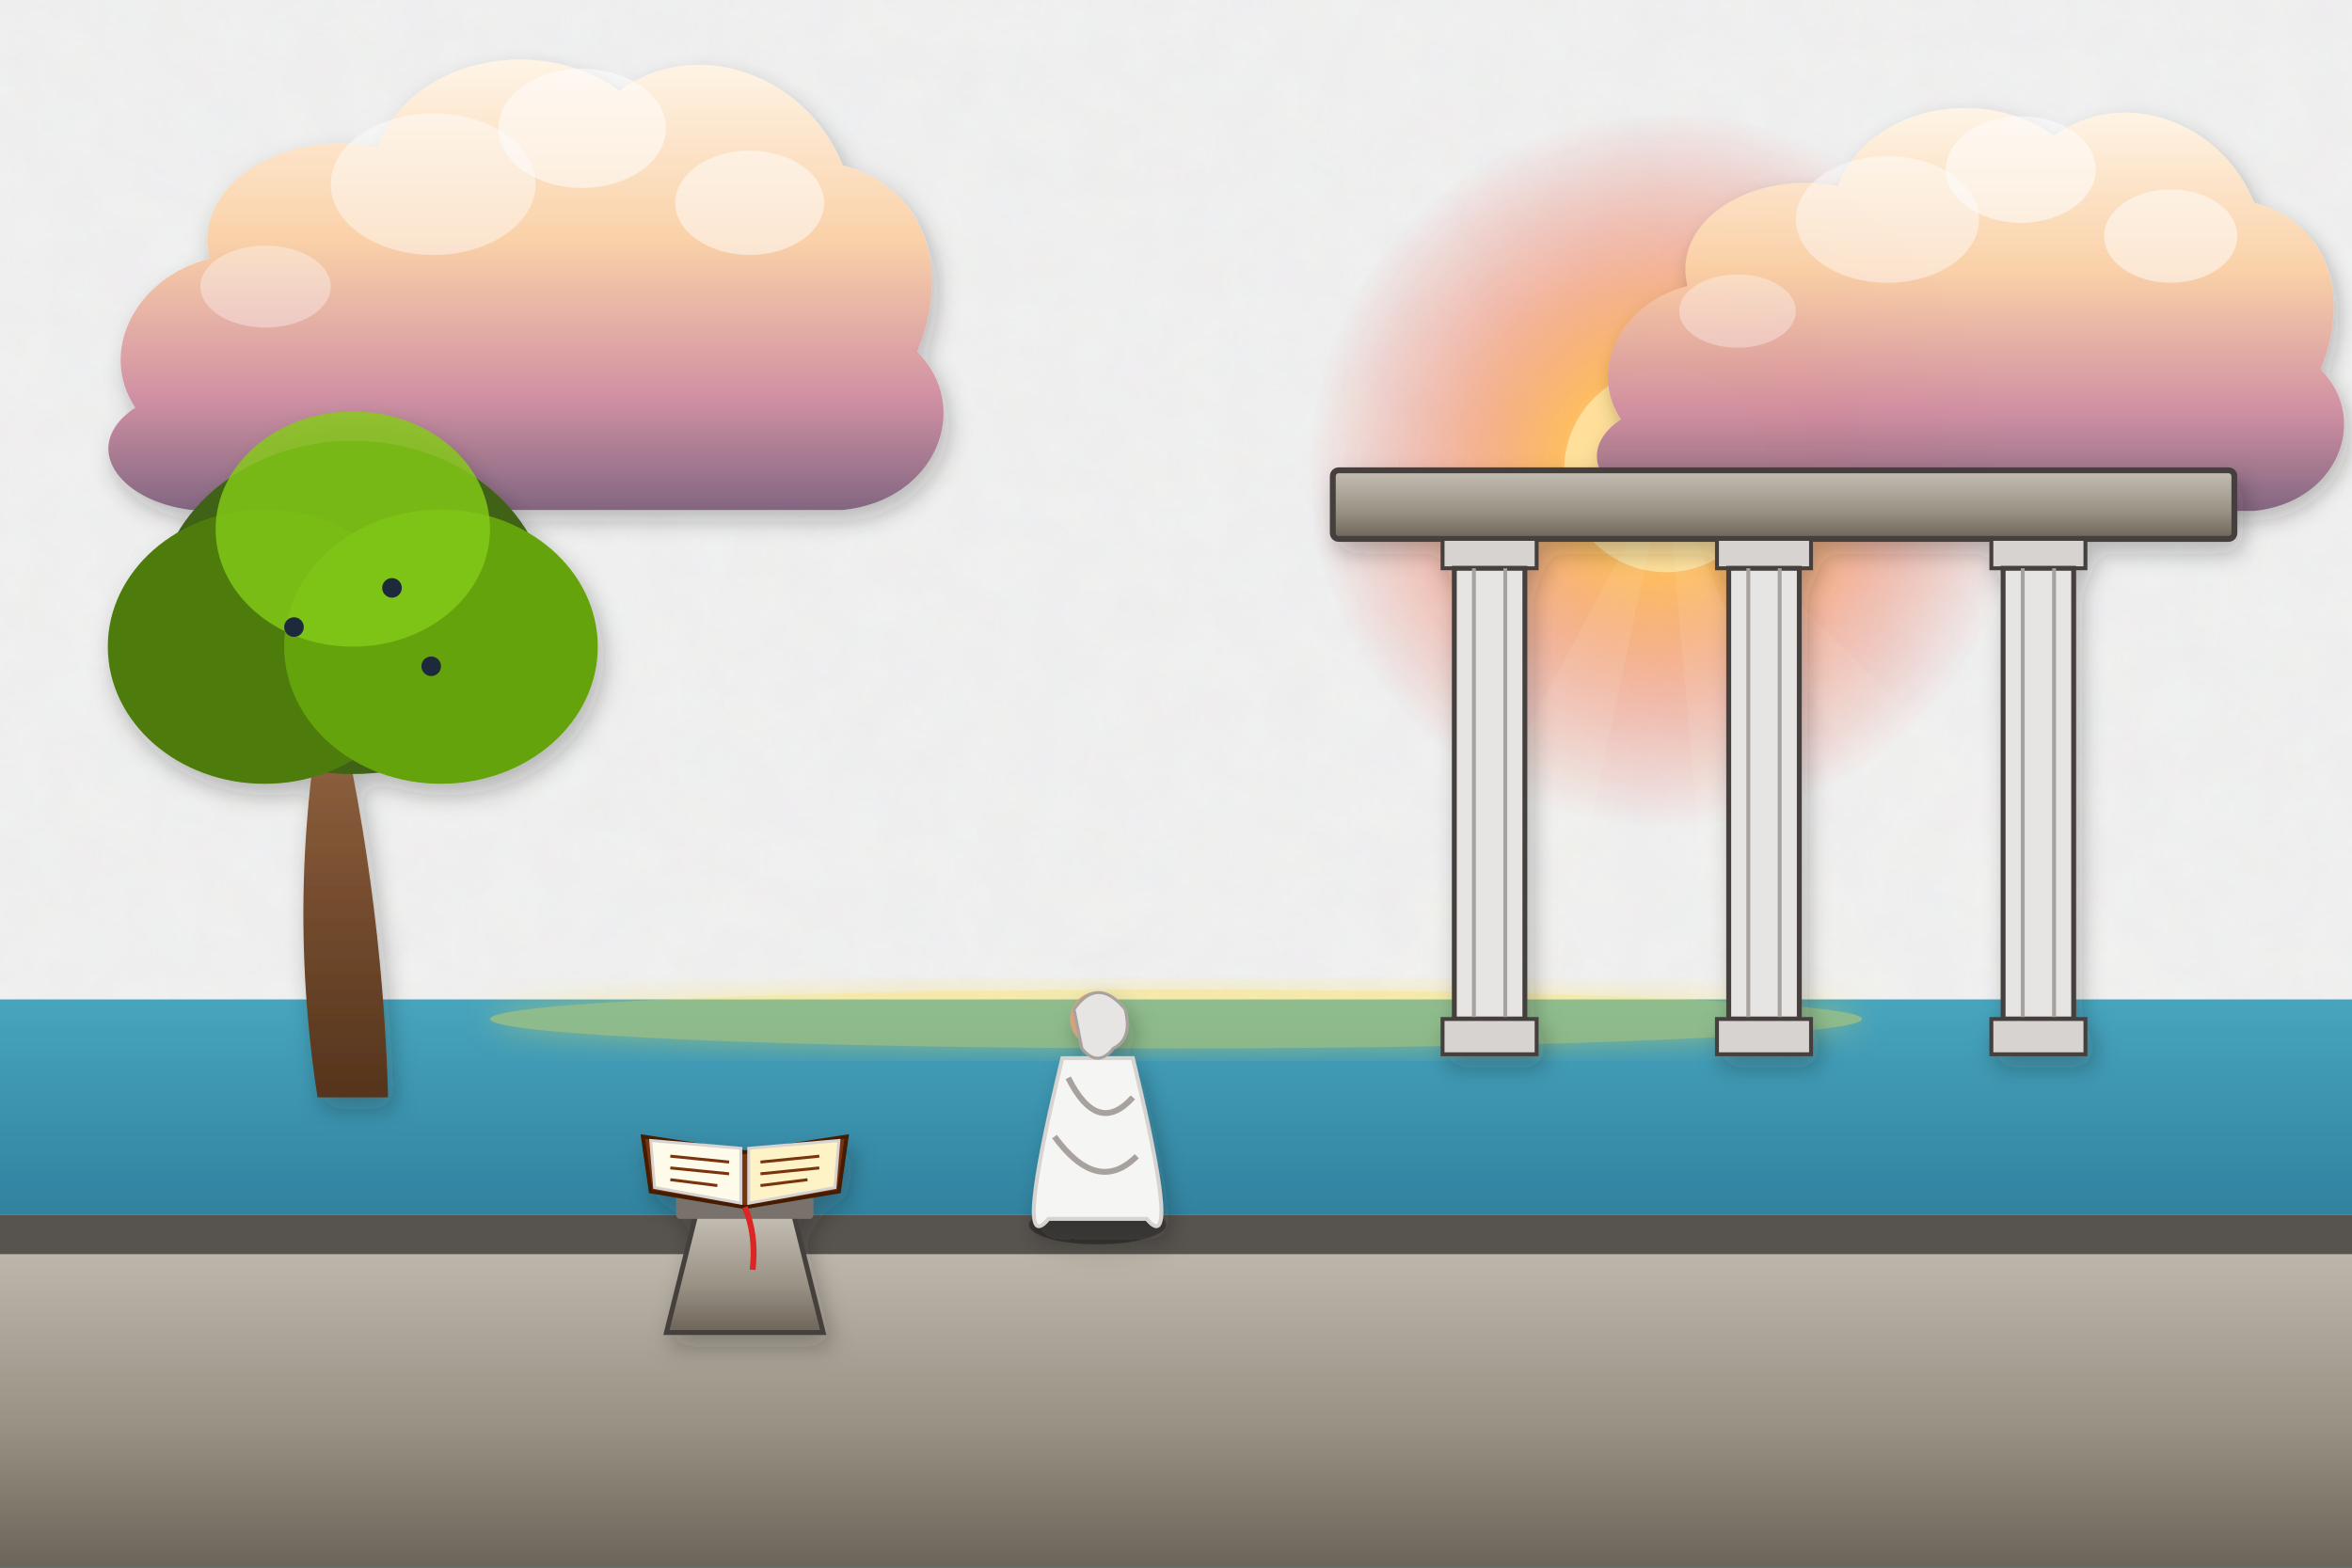
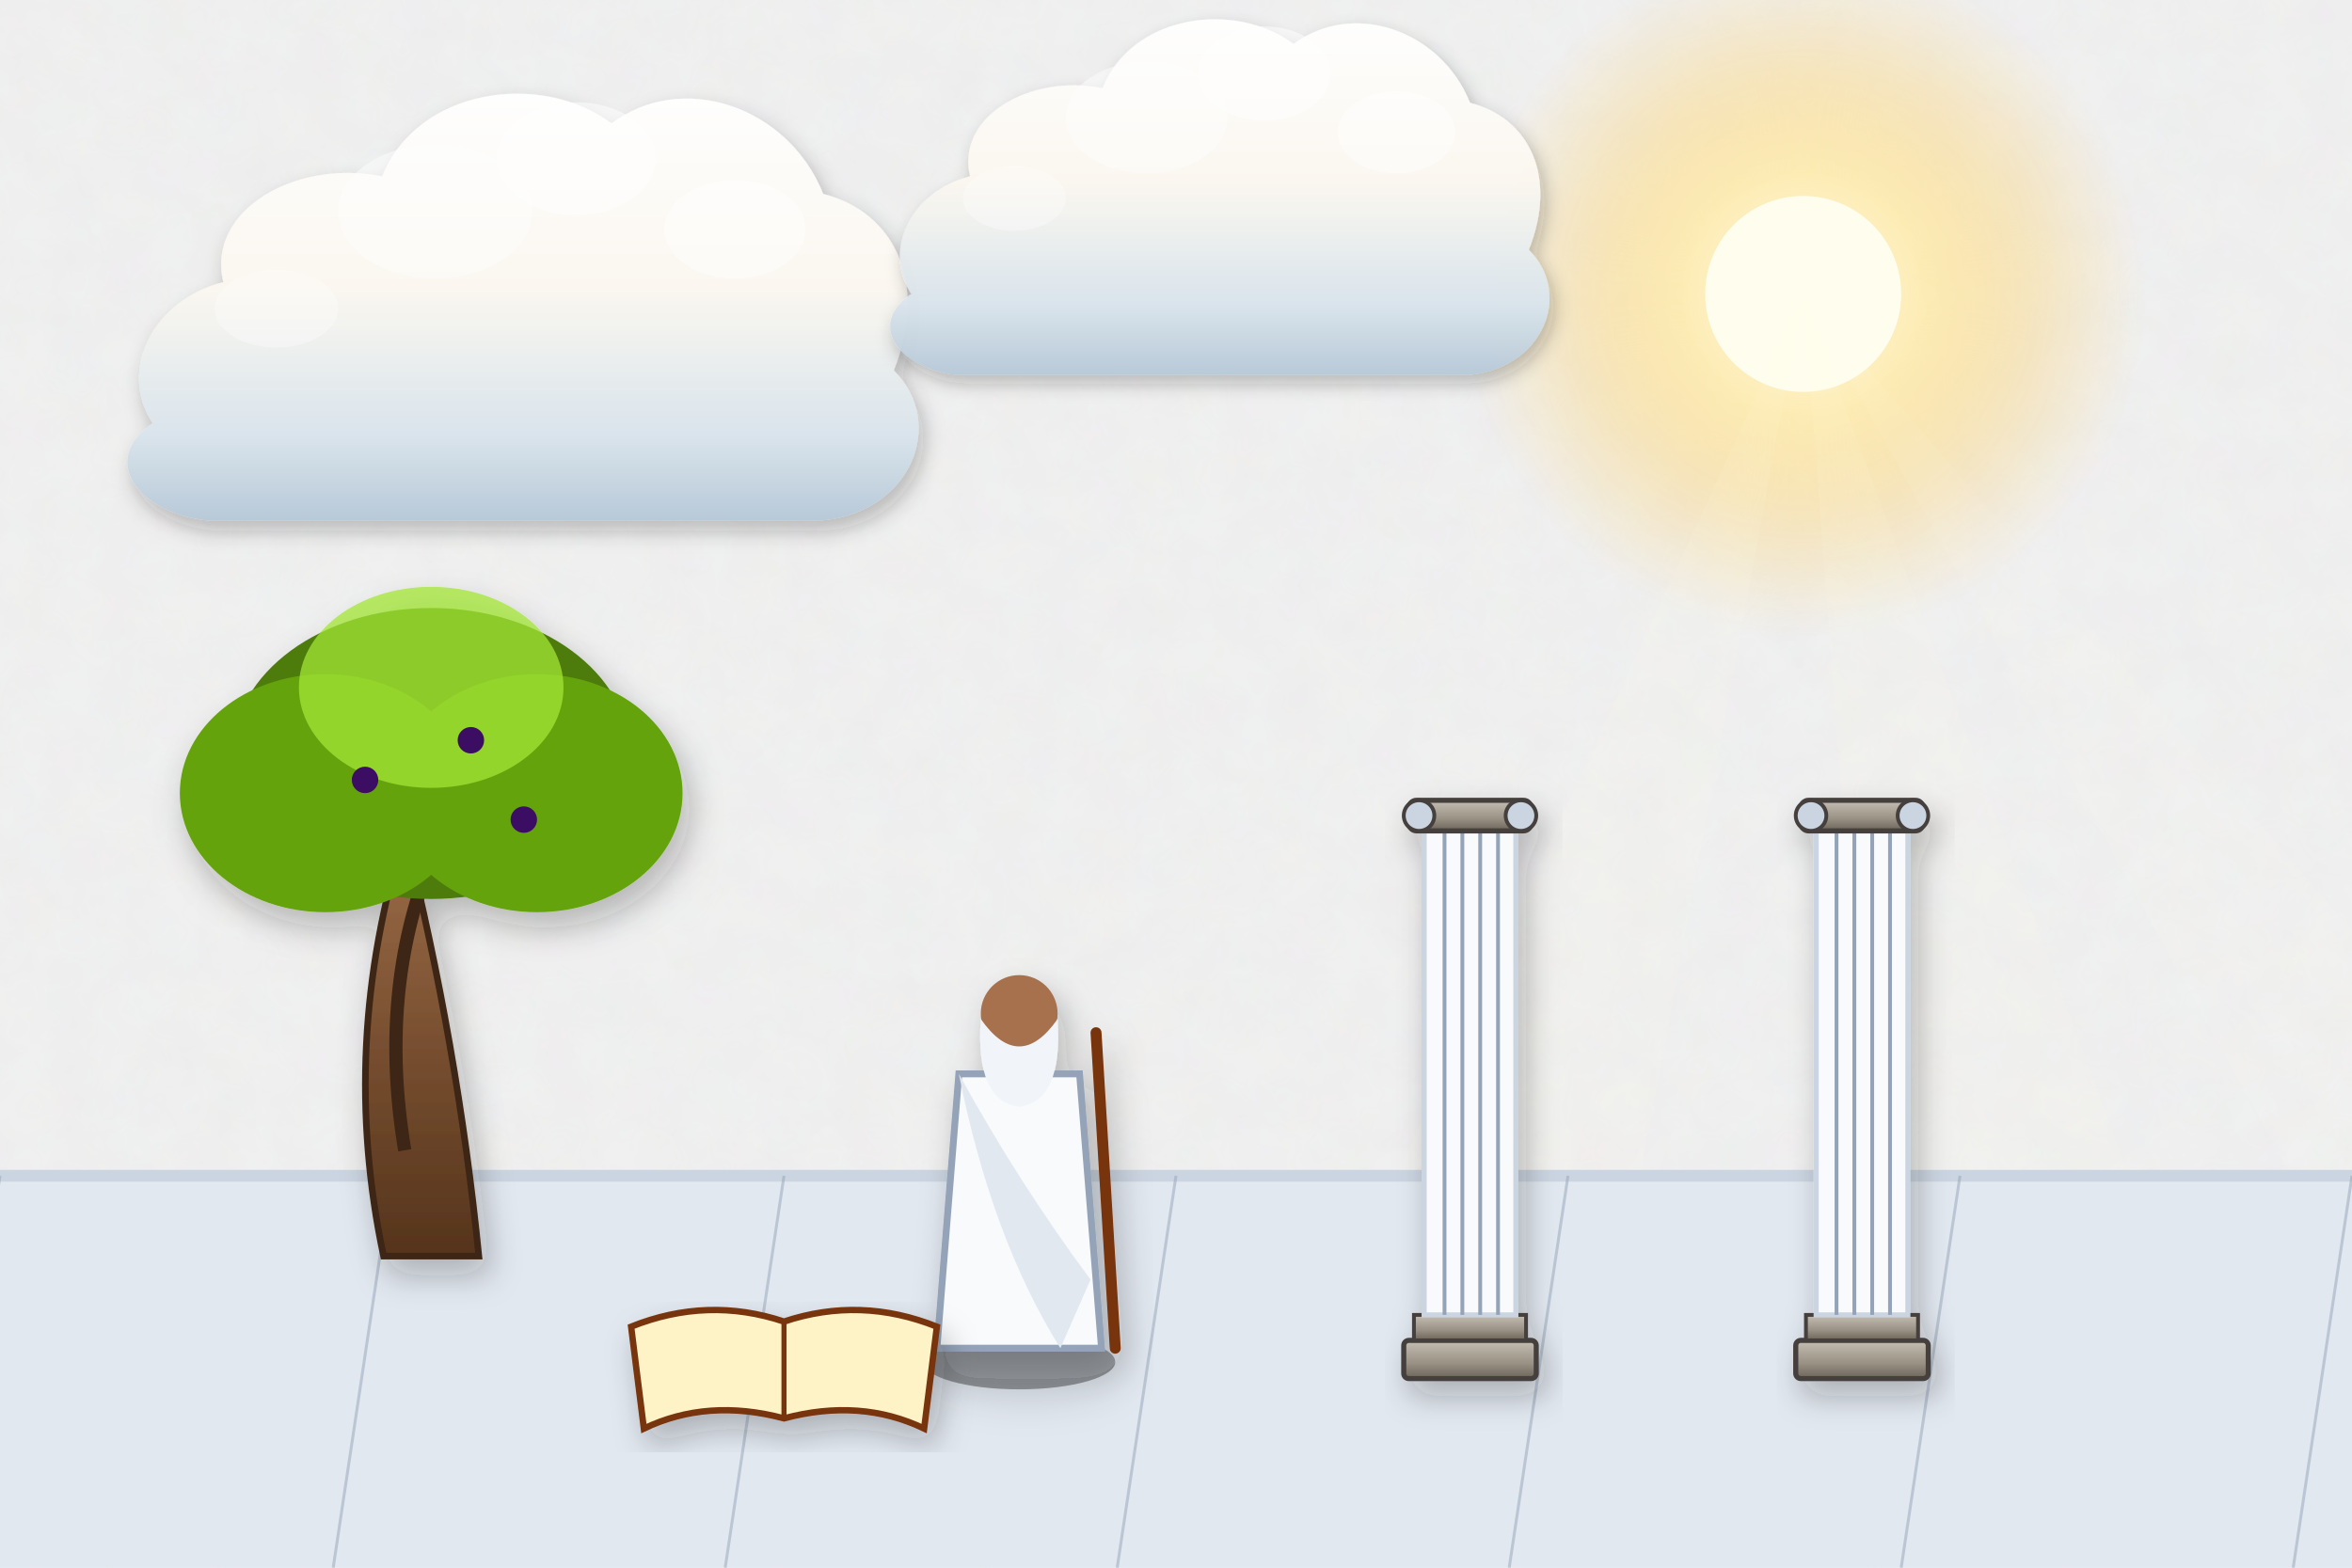
<svg xmlns="http://www.w3.org/2000/svg" viewBox="0 0 1200 800" width="1200" height="800">
  <defs>
    <filter id="ghibliPaper" x="0%" y="0%" width="100%" height="100%">
      <feTurbulence type="fractalNoise" baseFrequency="0.04" numOctaves="3" result="noise" seed="42" />
      <feColorMatrix type="matrix" values="1 0 0 0 0  0 1 0 0 0  0 0 1 0 0  0 0 0 0.035 0" in="noise" result="coloredNoise" />
      <feComposite operator="in" in2="SourceGraphic" />
    </filter>
    <filter id="softGlow" x="-20%" y="-20%" width="140%" height="140%">
      <feGaussianBlur stdDeviation="8" result="blur" />
      <feComposite in="SourceGraphic" in2="blur" operator="over" />
    </filter>
    <filter id="dropShadow" x="-20%" y="-20%" width="140%" height="140%">
      <feDropShadow dx="3" dy="6" stdDeviation="6" flood-color="#141e28" flood-opacity="0.28" />
    </filter>
    <linearGradient id="skyDay" x1="0" y1="0" x2="0" y2="1">
      <stop offset="0%" stop-color="#236ca7" />
      <stop offset="35%" stop-color="#5fa3d6" />
      <stop offset="70%" stop-color="#b8e1f2" />
      <stop offset="100%" stop-color="#fdf3dc" />
    </linearGradient>
    <linearGradient id="skySunset" x1="0" y1="0" x2="0" y2="1">
      <stop offset="0%" stop-color="#31396b" />
      <stop offset="35%" stop-color="#73507b" />
      <stop offset="65%" stop-color="#cb6b5c" />
      <stop offset="85%" stop-color="#f29e5a" />
      <stop offset="100%" stop-color="#fedaa2" />
    </linearGradient>
    <linearGradient id="skyDusk" x1="0" y1="0" x2="0" y2="1">
      <stop offset="0%" stop-color="#121832" />
      <stop offset="40%" stop-color="#262f56" />
      <stop offset="70%" stop-color="#4e3d64" />
      <stop offset="90%" stop-color="#915264" />
      <stop offset="100%" stop-color="#d6846c" />
    </linearGradient>
    <linearGradient id="cloudBodyDay" x1="0" y1="0" x2="0" y2="1">
      <stop offset="0%" stop-color="#ffffff" />
      <stop offset="45%" stop-color="#fcf8f0" />
      <stop offset="80%" stop-color="#d9e4ec" />
      <stop offset="100%" stop-color="#b6c8d7" />
    </linearGradient>
    <linearGradient id="cloudBodySunset" x1="0" y1="0" x2="0" y2="1">
      <stop offset="0%" stop-color="#fff5e6" />
      <stop offset="40%" stop-color="#fbd0a5" />
      <stop offset="75%" stop-color="#cf8ca0" />
      <stop offset="100%" stop-color="#7e607c" />
    </linearGradient>
    <radialGradient id="sunGlowDay" cx="50%" cy="50%" r="50%">
      <stop offset="0%" stop-color="#fffced" stop-opacity="1" />
      <stop offset="35%" stop-color="#ffebaa" stop-opacity="0.85" />
      <stop offset="70%" stop-color="#ffd573" stop-opacity="0.35" />
      <stop offset="100%" stop-color="#ffd573" stop-opacity="0" />
    </radialGradient>
    <radialGradient id="sunGlowSunset" cx="50%" cy="50%" r="50%">
      <stop offset="0%" stop-color="#fff8db" stop-opacity="1" />
      <stop offset="30%" stop-color="#ffb753" stop-opacity="0.9" />
      <stop offset="65%" stop-color="#f46e45" stop-opacity="0.4" />
      <stop offset="100%" stop-color="#e04a43" stop-opacity="0" />
    </radialGradient>
    <linearGradient id="hillDistant" x1="0" y1="0" x2="0" y2="1">
      <stop offset="0%" stop-color="#6e94a8" />
      <stop offset="100%" stop-color="#93b9c7" />
    </linearGradient>
    <linearGradient id="hillMid" x1="0" y1="0" x2="0" y2="1">
      <stop offset="0%" stop-color="#4a7c4f" />
      <stop offset="50%" stop-color="#3c6a40" />
      <stop offset="100%" stop-color="#2d5231" />
    </linearGradient>
    <linearGradient id="hillNear" x1="0" y1="0" x2="0" y2="1">
      <stop offset="0%" stop-color="#699e4c" />
      <stop offset="60%" stop-color="#4c7e33" />
      <stop offset="100%" stop-color="#2f5720" />
    </linearGradient>
    <linearGradient id="woodTone" x1="0" y1="0" x2="0" y2="1">
      <stop offset="0%" stop-color="#9c6d48" />
      <stop offset="50%" stop-color="#784f30" />
      <stop offset="100%" stop-color="#55341c" />
    </linearGradient>
    <linearGradient id="brassTone" x1="0" y1="0" x2="1" y2="1">
      <stop offset="0%" stop-color="#ffe699" />
      <stop offset="35%" stop-color="#d9a536" />
      <stop offset="70%" stop-color="#996c14" />
      <stop offset="100%" stop-color="#5e4007" />
    </linearGradient>
    <linearGradient id="stoneTone" x1="0" y1="0" x2="0" y2="1">
      <stop offset="0%" stop-color="#c5beb3" />
      <stop offset="60%" stop-color="#999184" />
      <stop offset="100%" stop-color="#6c6458" />
    </linearGradient>
    <linearGradient id="waterTone" x1="0" y1="0" x2="0" y2="1">
      <stop offset="0%" stop-color="#47a5be" />
      <stop offset="50%" stop-color="#2a7796" />
      <stop offset="100%" stop-color="#144d6a" />
    </linearGradient>
  </defs>
-   <rect width="1200" height="800" fill="url(#skySunset)" filter="url(#ghibliPaper)" />
+   <rect width="1200" height="800" fill="url(#skyDay)" filter="url(#ghibliPaper)" />
  <g>
-     <circle cx="850" cy="240" r="182" fill="url(#sunGlowSunset)" />
-     <circle cx="850" cy="240" r="52" fill="#ffdf99" />
-     <polygon points="850,240 550,800 730,800" fill="#fffbe6" opacity="0.08" />
-     <polygon points="850,240 900,800 1090,800" fill="#fffbe6" opacity="0.08" />
-     <polygon points="850,240 1210,800 1410,800" fill="#fffbe6" opacity="0.06" />
+     <circle cx="920" cy="150" r="175" fill="url(#sunGlowDay)" />
+     <circle cx="920" cy="150" r="50" fill="#fffded" />
+     <polygon points="920,150 620,800 800,800" fill="#fffbe6" opacity="0.08" />
+     <polygon points="920,150 970,800 1160,800" fill="#fffbe6" opacity="0.08" />
+     <polygon points="920,150 1280,800 1480,800" fill="#fffbe6" opacity="0.06" />
  </g>
-   <g transform="translate(240, 170) scale(0.95)" opacity="0.95">
-     <path d="M-180,40        C-200,10 -180,-30 -140,-40        C-150,-80 -100,-110 -50,-100        C-30,-150 40,-160 80,-130        C120,-160 180,-140 200,-90        C240,-80 260,-40 240,10        C270,40 250,90 200,95        L-150,95        C-190,90 -210,60 -180,40 Z" fill="url(#cloudBodySunset)" filter="url(#dropShadow)" />
+   <g transform="translate(240, 180) scale(0.9)" opacity="0.95">
+     <path d="M-180,40        C-200,10 -180,-30 -140,-40        C-150,-80 -100,-110 -50,-100        C-30,-150 40,-160 80,-130        C120,-160 180,-140 200,-90        C240,-80 260,-40 240,10        C270,40 250,90 200,95        L-150,95        C-190,90 -210,60 -180,40 Z" fill="url(#cloudBodyDay)" filter="url(#dropShadow)" />
    <ellipse cx="60" cy="-110" rx="45" ry="32" fill="#ffffff" opacity="0.55" />
    <ellipse cx="-20" cy="-80" rx="55" ry="38" fill="#ffffff" opacity="0.45" />
    <ellipse cx="150" cy="-70" rx="40" ry="28" fill="#ffffff" opacity="0.5" />
    <ellipse cx="-110" cy="-25" rx="35" ry="22" fill="#ffffff" opacity="0.35" />
  </g>
-   <g transform="translate(980, 180) scale(0.85)" opacity="0.95">
-     <path d="M-180,40        C-200,10 -180,-30 -140,-40        C-150,-80 -100,-110 -50,-100        C-30,-150 40,-160 80,-130        C120,-160 180,-140 200,-90        C240,-80 260,-40 240,10        C270,40 250,90 200,95        L-150,95        C-190,90 -210,60 -180,40 Z" fill="url(#cloudBodySunset)" filter="url(#dropShadow)" />
+   <g transform="translate(600, 120) scale(0.75)" opacity="0.95">
+     <path d="M-180,40        C-200,10 -180,-30 -140,-40        C-150,-80 -100,-110 -50,-100        C-30,-150 40,-160 80,-130        C120,-160 180,-140 200,-90        C240,-80 260,-40 240,10        C270,40 250,90 200,95        L-150,95        C-190,90 -210,60 -180,40 Z" fill="url(#cloudBodyDay)" filter="url(#dropShadow)" />
    <ellipse cx="60" cy="-110" rx="45" ry="32" fill="#ffffff" opacity="0.55" />
    <ellipse cx="-20" cy="-80" rx="55" ry="38" fill="#ffffff" opacity="0.45" />
    <ellipse cx="150" cy="-70" rx="40" ry="28" fill="#ffffff" opacity="0.5" />
    <ellipse cx="-110" cy="-25" rx="35" ry="22" fill="#ffffff" opacity="0.35" />
  </g>
-   <path d="M-50,510 L1250,510 L1250,800 L-50,800 Z" fill="url(#waterTone)" />
-   <ellipse cx="600" cy="520" rx="350" ry="15" fill="#fde047" opacity="0.4" filter="url(#softGlow)" />
-   <g transform="translate(180, 560)" filter="url(#dropShadow)">
-     <path d="M-18,0 Q-35,-110 -12,-220 Q15,-110 18,0 Z" fill="url(#woodTone)" />
-     <ellipse cx="0" cy="-250" rx="100" ry="85" fill="#3f6212" />
-     <ellipse cx="-45" cy="-230" rx="80" ry="70" fill="#4d7c0f" />
-     <ellipse cx="45" cy="-230" rx="80" ry="70" fill="#65a30d" />
-     <ellipse cx="0" cy="-290" rx="70" ry="60" fill="#84cc16" opacity="0.8" />
-     <circle cx="-30" cy="-240" r="5" fill="#1e293b" />
-     <circle cx="20" cy="-260" r="5" fill="#1e293b" />
-     <circle cx="40" cy="-220" r="5" fill="#1e293b" />
+   <polygon points="-50,600 1250,600 1250,800 -50,800" fill="#e2e8f0" />
+   <line x1="-50" y1="600" x2="1250" y2="600" stroke="#cbd5e1" stroke-width="6" />
+   <line x1="0" y1="600" x2="-30" y2="800" stroke="#94a3b8" stroke-width="1.5" opacity="0.5" />
+   <line x1="200" y1="600" x2="170" y2="800" stroke="#94a3b8" stroke-width="1.5" opacity="0.5" />
+   <line x1="400" y1="600" x2="370" y2="800" stroke="#94a3b8" stroke-width="1.5" opacity="0.5" />
+   <line x1="600" y1="600" x2="570" y2="800" stroke="#94a3b8" stroke-width="1.5" opacity="0.5" />
+   <line x1="800" y1="600" x2="770" y2="800" stroke="#94a3b8" stroke-width="1.5" opacity="0.5" />
+   <line x1="1000" y1="600" x2="970" y2="800" stroke="#94a3b8" stroke-width="1.5" opacity="0.5" />
+   <line x1="1200" y1="600" x2="1170" y2="800" stroke="#94a3b8" stroke-width="1.5" opacity="0.5" />
+   <g transform="translate(220, 560) scale(1.35)" filter="url(#dropShadow)">
+     <path d="M-18,60 Q-35,-20 -10,-100 Q10,-20 18,60 Z" fill="url(#woodTone)" stroke="#3e2515" stroke-width="2.5" />
+     <path d="M-10,20 Q-20,-40 0,-90" stroke="#3e2515" stroke-width="5" fill="none" />
+     <ellipse cx="0" cy="-130" rx="75" ry="55" fill="#4d7c0f" />
+     <ellipse cx="-40" cy="-115" rx="55" ry="45" fill="#65a30d" />
+     <ellipse cx="40" cy="-115" rx="55" ry="45" fill="#65a30d" />
+     <ellipse cx="0" cy="-155" rx="50" ry="38" fill="#a3e635" opacity="0.75" />
+     <circle cx="-25" cy="-120" r="5" fill="#3b0764" />
+     <circle cx="15" cy="-135" r="5" fill="#3b0764" />
+     <circle cx="35" cy="-105" r="5" fill="#3b0764" />
  </g>
-   <g transform="translate(760, 480)" filter="url(#dropShadow)">
-     <rect x="-80" y="-240" width="460" height="35" rx="3" fill="url(#stoneTone)" stroke="#44403c" stroke-width="3" />
-     <g transform="translate(0, 0)">
-       <rect x="-24" y="-205" width="48" height="15" fill="#d6d3d1" stroke="#44403c" stroke-width="2" />
-       <rect x="-18" y="-190" width="36" height="230" fill="#e7e5e4" stroke="#44403c" stroke-width="2.5" />
-       <line x1="-8" y1="-190" x2="-8" y2="40" stroke="#a8a29e" stroke-width="2" />
-       <line x1="8" y1="-190" x2="8" y2="40" stroke="#a8a29e" stroke-width="2" />
-       <rect x="-24" y="40" width="48" height="18" fill="#d6d3d1" stroke="#44403c" stroke-width="2" />
-     </g>
-     <g transform="translate(140, 0)">
-       <rect x="-24" y="-205" width="48" height="15" fill="#d6d3d1" stroke="#44403c" stroke-width="2" />
-       <rect x="-18" y="-190" width="36" height="230" fill="#e7e5e4" stroke="#44403c" stroke-width="2.5" />
-       <line x1="-8" y1="-190" x2="-8" y2="40" stroke="#a8a29e" stroke-width="2" />
-       <line x1="8" y1="-190" x2="8" y2="40" stroke="#a8a29e" stroke-width="2" />
-       <rect x="-24" y="40" width="48" height="18" fill="#d6d3d1" stroke="#44403c" stroke-width="2" />
-     </g>
-     <g transform="translate(280, 0)">
-       <rect x="-24" y="-205" width="48" height="15" fill="#d6d3d1" stroke="#44403c" stroke-width="2" />
-       <rect x="-18" y="-190" width="36" height="230" fill="#e7e5e4" stroke="#44403c" stroke-width="2.5" />
-       <line x1="-8" y1="-190" x2="-8" y2="40" stroke="#a8a29e" stroke-width="2" />
-       <line x1="8" y1="-190" x2="8" y2="40" stroke="#a8a29e" stroke-width="2" />
-       <rect x="-24" y="40" width="48" height="18" fill="#d6d3d1" stroke="#44403c" stroke-width="2" />
-     </g>
+   <g transform="translate(750, 580) scale(1.3)" filter="url(#dropShadow)">
+     <rect x="-26" y="80" width="52" height="15" rx="2" fill="url(#stoneTone)" stroke="#44403c" stroke-width="2" />
+     <rect x="-22" y="70" width="44" height="10" fill="url(#stoneTone)" stroke="#44403c" stroke-width="1.5" />
+     <rect x="-18" y="-120" width="36" height="190" fill="#f8fafc" stroke="#cbd5e1" stroke-width="2" />
+     <line x1="-10" y1="-120" x2="-10" y2="70" stroke="#94a3b8" stroke-width="1.5" />
+     <line x1="-3" y1="-120" x2="-3" y2="70" stroke="#94a3b8" stroke-width="1.5" />
+     <line x1="4" y1="-120" x2="4" y2="70" stroke="#94a3b8" stroke-width="1.5" />
+     <line x1="11" y1="-120" x2="11" y2="70" stroke="#94a3b8" stroke-width="1.5" />
+     <rect x="-24" y="-132" width="48" height="12" rx="3" fill="url(#stoneTone)" stroke="#44403c" stroke-width="2" />
+     <circle cx="-20" cy="-126" r="6" fill="#cbd5e1" stroke="#44403c" stroke-width="1.5" />
+     <circle cx="20" cy="-126" r="6" fill="#cbd5e1" stroke="#44403c" stroke-width="1.5" />
  </g>
-   <path d="M-50,620 L1250,620 L1250,800 L-50,800 Z" fill="url(#stoneTone)" />
-   <rect x="0" y="620" width="1200" height="20" fill="#57534e" />
-   <g transform="translate(560, 610)" filter="url(#dropShadow)">
-     <ellipse cx="0" cy="15" rx="35" ry="10" fill="#000000" opacity="0.35" />
-     <path d="M-18,-70        C-30,-20 -40,30 -25,12        L25,12        C40,30 30,-20 18,-70 Z" fill="#f5f5f4" stroke="#d6d3d1" stroke-width="2" />
-     <path d="M-15,-60 Q0,-30 18,-50" stroke="#a8a29e" stroke-width="3" fill="none" />
-     <path d="M-22,-30 Q0,0 20,-20" stroke="#a8a29e" stroke-width="3" fill="none" />
-     <circle cx="0" cy="-90" r="14" fill="#d7a179" />
-     <path d="M-12,-95 Q0,-112 14,-95 Q18,-80 8,-75 Q0,-65 -8,-75 Z" fill="#e7e5e4" stroke="#a8a29e" stroke-width="1.5" />
+   <g transform="translate(950, 580) scale(1.3)" filter="url(#dropShadow)">
+     <rect x="-26" y="80" width="52" height="15" rx="2" fill="url(#stoneTone)" stroke="#44403c" stroke-width="2" />
+     <rect x="-22" y="70" width="44" height="10" fill="url(#stoneTone)" stroke="#44403c" stroke-width="1.5" />
+     <rect x="-18" y="-120" width="36" height="190" fill="#f8fafc" stroke="#cbd5e1" stroke-width="2" />
+     <line x1="-10" y1="-120" x2="-10" y2="70" stroke="#94a3b8" stroke-width="1.5" />
+     <line x1="-3" y1="-120" x2="-3" y2="70" stroke="#94a3b8" stroke-width="1.5" />
+     <line x1="4" y1="-120" x2="4" y2="70" stroke="#94a3b8" stroke-width="1.5" />
+     <line x1="11" y1="-120" x2="11" y2="70" stroke="#94a3b8" stroke-width="1.5" />
+     <rect x="-24" y="-132" width="48" height="12" rx="3" fill="url(#stoneTone)" stroke="#44403c" stroke-width="2" />
+     <circle cx="-20" cy="-126" r="6" fill="#cbd5e1" stroke="#44403c" stroke-width="1.5" />
+     <circle cx="20" cy="-126" r="6" fill="#cbd5e1" stroke="#44403c" stroke-width="1.5" />
  </g>
-   <g transform="translate(380, 640)" filter="url(#dropShadow)">
-     <polygon points="-40,40 40,40 25,-20 -25,-20" fill="url(#stoneTone)" stroke="#44403c" stroke-width="2.5" />
-     <rect x="-35" y="-30" width="70" height="12" rx="2" fill="#78716c" />
-     <path d="M-48,-32 L0,-24 L48,-32 L52,-60 L0,-52 L-52,-60 Z" fill="#78350f" stroke="#451a03" stroke-width="2" />
-     <polygon points="-46,-34 -2,-26 -2,-54 -48,-58" fill="#fffbeb" stroke="#d6d3d1" stroke-width="1.5" />
-     <polygon points="2,-26 46,-34 48,-58 2,-54" fill="#fef3c7" stroke="#d6d3d1" stroke-width="1.5" />
-     <line x1="-38" y1="-50" x2="-8" y2="-47" stroke="#78350f" stroke-width="1.5" />
-     <line x1="-38" y1="-44" x2="-8" y2="-41" stroke="#78350f" stroke-width="1.5" />
-     <line x1="-38" y1="-38" x2="-14" y2="-35" stroke="#78350f" stroke-width="1.5" />
-     <line x1="8" y1="-47" x2="38" y2="-50" stroke="#78350f" stroke-width="1.5" />
-     <line x1="8" y1="-41" x2="38" y2="-44" stroke="#78350f" stroke-width="1.5" />
-     <line x1="8" y1="-35" x2="32" y2="-38" stroke="#78350f" stroke-width="1.5" />
-     <path d="M0,-24 Q6,-10 4,8" stroke="#dc2626" stroke-width="3" fill="none" />
+   <g transform="translate(520, 590) scale(1.4)" filter="url(#dropShadow)">
+     <ellipse cx="0" cy="75" rx="35" ry="10" fill="#000000" opacity="0.35" />
+     <path d="M-22,-30 L22,-30 L30,70 L-30,70 Z" fill="#f8fafc" stroke="#94a3b8" stroke-width="2.5" />
+     <path d="M-22,-30 Q0,10 26,45 L15,70 Q-10,30 -22,-30 Z" fill="#e2e8f0" />
+     <circle cx="0" cy="-52" r="14" fill="#a8714e" />
+     <path d="M-14,-50 Q0,-30 14,-50 Q16,-20 0,-18 Q-16,-20 -14,-50 Z" fill="#f1f5f9" />
+     <line x1="28" y1="-45" x2="35" y2="70" stroke="#78350f" stroke-width="4" stroke-linecap="round" />
+   </g>
+   <g transform="translate(400, 690) scale(1.3)" filter="url(#dropShadow)">
+     <path d="M-60,-10 Q-30,-22 0,-12 Q30,-22 60,-10 L55,30 Q30,18 0,26 Q-30,18 -55,30 Z" fill="#fef3c7" stroke="#78350f" stroke-width="2.5" />
+     <line x1="0" y1="-12" x2="0" y2="26" stroke="#78350f" stroke-width="2" />
  </g>
</svg>
